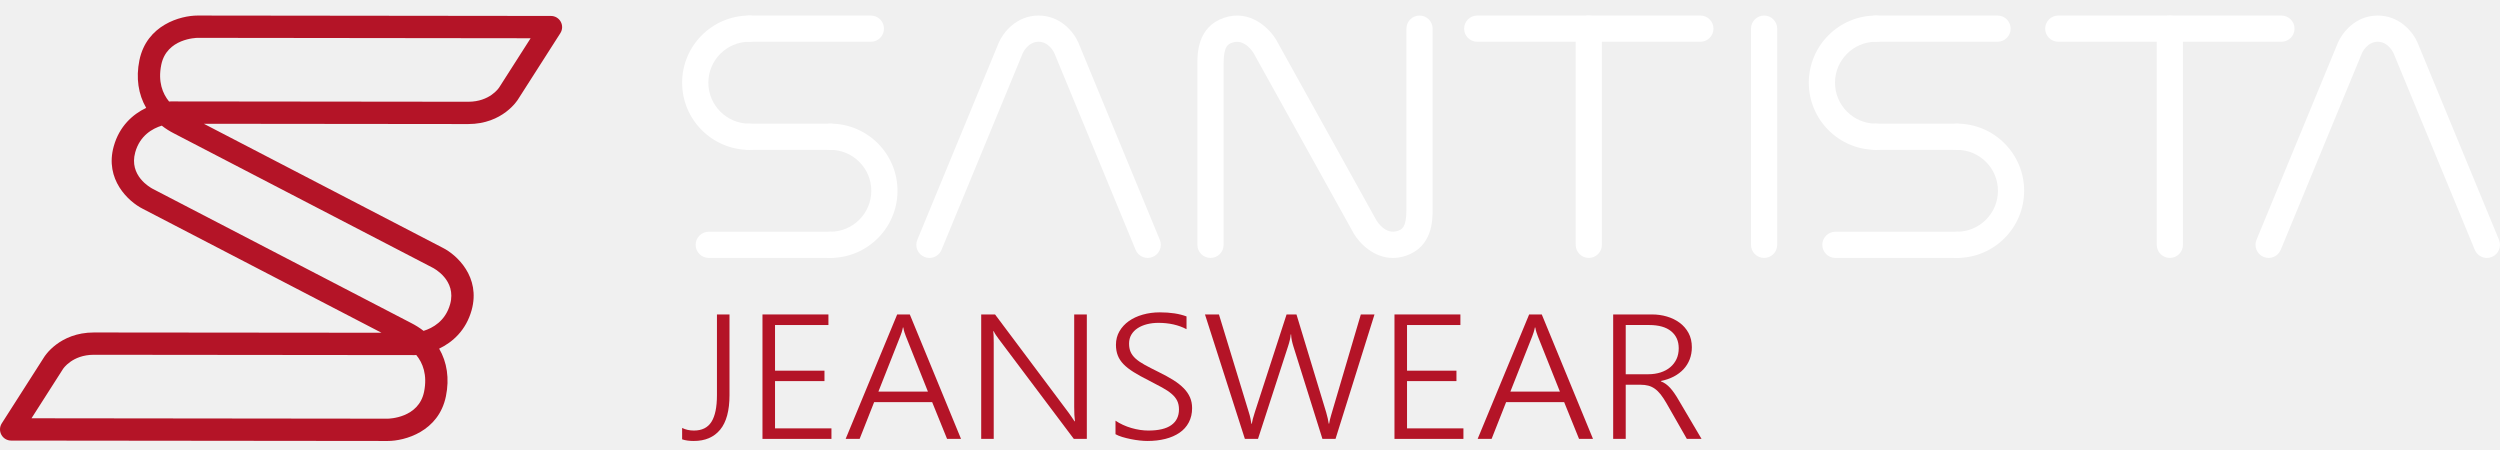
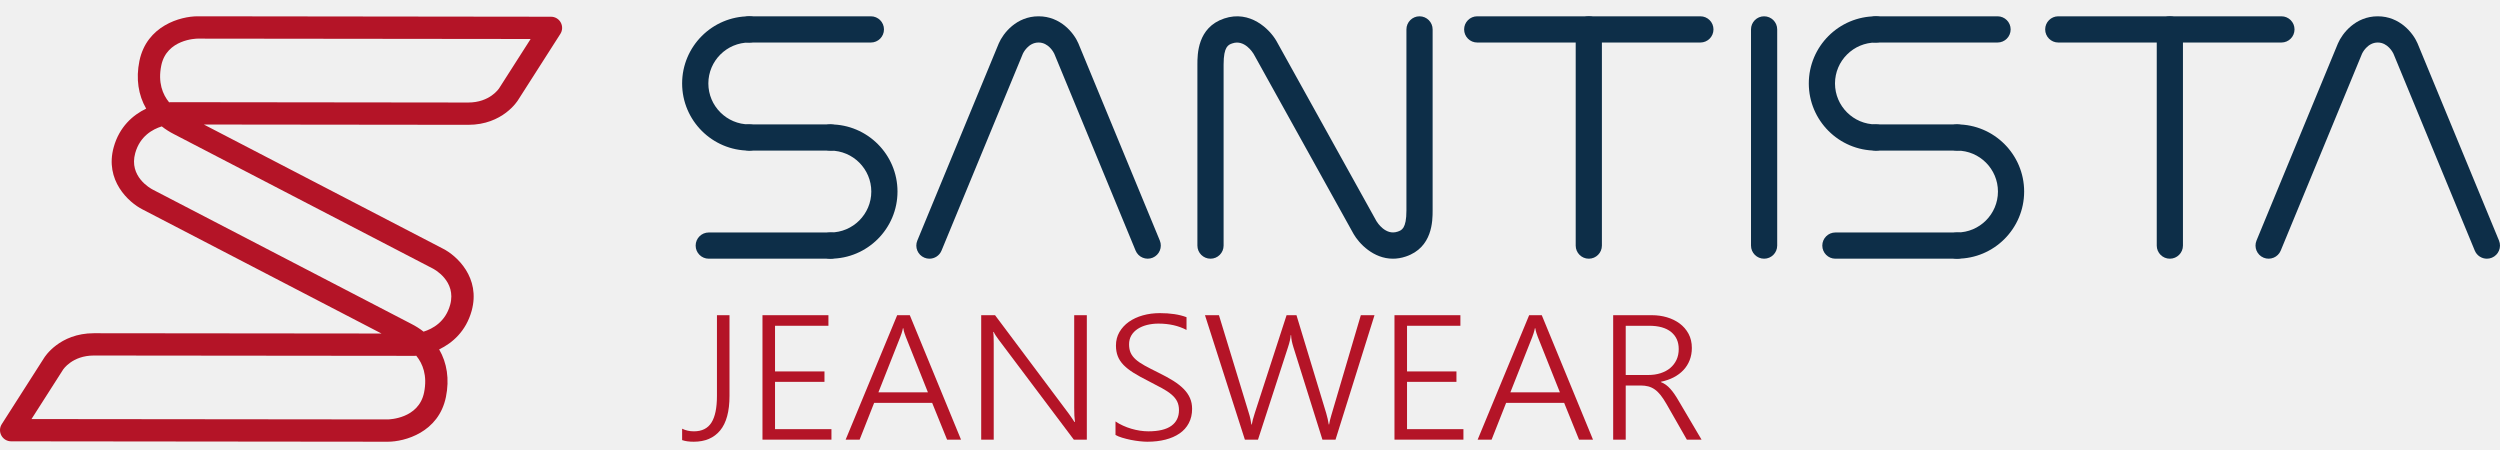
<svg xmlns="http://www.w3.org/2000/svg" width="100" height="18" viewBox="0 0 100 18" fill="none">
-   <g clip-path="url(#clip0_4230_950)">
-     <path d="M70.564 10.317C70.275 10.317 70.04 10.083 70.04 9.793V1.146C70.04 0.857 70.275 0.622 70.564 0.622C70.854 0.622 71.088 0.857 71.088 1.146V9.793C71.088 10.083 70.854 10.317 70.564 10.317Z" fill="white" />
-     <path d="M68.015 1.67H59.089C58.8 1.67 58.565 1.435 58.565 1.146C58.565 0.857 58.8 0.622 59.089 0.622H68.015C68.304 0.622 68.539 0.857 68.539 1.146C68.539 1.435 68.304 1.67 68.015 1.67Z" fill="white" />
-     <path d="M63.552 10.317C63.263 10.317 63.028 10.083 63.028 9.793V1.146C63.028 0.857 63.263 0.622 63.552 0.622C63.841 0.622 64.076 0.857 64.076 1.146V9.793C64.076 10.083 63.841 10.317 63.552 10.317Z" fill="white" />
-     <path d="M91.257 1.67H82.331C82.042 1.67 81.807 1.435 81.807 1.146C81.807 0.857 82.042 0.622 82.331 0.622H91.257C91.546 0.622 91.781 0.857 91.781 1.146C91.781 1.435 91.546 1.67 91.257 1.67Z" fill="white" />
-     <path d="M86.794 10.317C86.505 10.317 86.27 10.083 86.27 9.793V1.146C86.27 0.857 86.505 0.622 86.794 0.622C87.083 0.622 87.318 0.857 87.318 1.146V9.793C87.318 10.083 87.083 10.317 86.794 10.317Z" fill="white" />
-     <path d="M34.835 1.67H29.972C29.682 1.67 29.447 1.435 29.447 1.146C29.447 0.857 29.682 0.622 29.972 0.622H34.835C35.125 0.622 35.359 0.857 35.359 1.146C35.359 1.435 35.125 1.67 34.835 1.67Z" fill="white" />
-     <path d="M33.214 10.317H28.35C28.061 10.317 27.826 10.083 27.826 9.793C27.826 9.504 28.061 9.269 28.35 9.269H33.214C33.504 9.269 33.738 9.504 33.738 9.793C33.738 10.083 33.504 10.317 33.214 10.317Z" fill="white" />
-     <path d="M33.214 5.994H29.972C29.682 5.994 29.447 5.759 29.447 5.47C29.447 5.18 29.682 4.946 29.972 4.946H33.214C33.504 4.946 33.738 5.18 33.738 5.47C33.738 5.759 33.504 5.994 33.214 5.994Z" fill="white" />
-     <path d="M29.972 5.994C28.491 5.994 27.285 4.789 27.285 3.308C27.285 1.827 28.491 0.622 29.972 0.622C30.261 0.622 30.496 0.857 30.496 1.146C30.496 1.435 30.261 1.67 29.972 1.67C29.069 1.67 28.334 2.405 28.334 3.308C28.334 4.211 29.069 4.946 29.972 4.946C30.261 4.946 30.496 5.18 30.496 5.47C30.496 5.759 30.261 5.994 29.972 5.994Z" fill="white" />
-     <path d="M33.214 10.317C32.925 10.317 32.69 10.083 32.69 9.793C32.69 9.504 32.925 9.269 33.214 9.269C34.117 9.269 34.852 8.535 34.852 7.631C34.852 6.729 34.117 5.994 33.214 5.994C32.925 5.994 32.69 5.759 32.69 5.47C32.69 5.18 32.925 4.946 33.214 4.946C34.695 4.946 35.9 6.15 35.9 7.631C35.9 9.113 34.695 10.317 33.214 10.317Z" fill="white" />
-     <path d="M79.902 1.67H75.038C74.749 1.67 74.514 1.435 74.514 1.146C74.514 0.857 74.749 0.622 75.038 0.622H79.902C80.191 0.622 80.426 0.857 80.426 1.146C80.426 1.435 80.191 1.67 79.902 1.67Z" fill="white" />
-     <path d="M78.281 10.317H73.416C73.127 10.317 72.892 10.083 72.892 9.793C72.892 9.504 73.127 9.269 73.416 9.269H78.281C78.57 9.269 78.805 9.504 78.805 9.793C78.805 10.083 78.57 10.317 78.281 10.317Z" fill="white" />
-     <path d="M78.281 5.994H75.038C74.749 5.994 74.514 5.759 74.514 5.47C74.514 5.18 74.749 4.946 75.038 4.946H78.281C78.57 4.946 78.805 5.18 78.805 5.47C78.805 5.759 78.57 5.994 78.281 5.994Z" fill="white" />
-     <path d="M75.038 5.994C73.557 5.994 72.352 4.789 72.352 3.308C72.352 1.827 73.557 0.622 75.038 0.622C75.327 0.622 75.562 0.857 75.562 1.146C75.562 1.435 75.327 1.67 75.038 1.67C74.135 1.67 73.4 2.405 73.4 3.308C73.4 4.211 74.135 4.946 75.038 4.946C75.327 4.946 75.562 5.18 75.562 5.47C75.562 5.759 75.327 5.994 75.038 5.994Z" fill="white" />
-     <path d="M78.281 10.317C77.991 10.317 77.757 10.083 77.757 9.793C77.757 9.504 77.991 9.269 78.281 9.269C79.184 9.269 79.918 8.535 79.918 7.631C79.918 6.729 79.184 5.994 78.281 5.994C77.991 5.994 77.757 5.759 77.757 5.47C77.757 5.18 77.991 4.946 78.281 4.946C79.762 4.946 80.966 6.15 80.966 7.631C80.966 9.113 79.762 10.317 78.281 10.317Z" fill="white" />
-     <path d="M37.177 10.318C37.11 10.318 37.042 10.305 36.977 10.277C36.709 10.167 36.582 9.861 36.693 9.593L39.951 1.706C40.127 1.299 40.656 0.622 41.543 0.622C42.43 0.622 42.959 1.299 43.132 1.699L46.393 9.593C46.503 9.861 46.376 10.167 46.108 10.277C45.841 10.388 45.534 10.261 45.424 9.993L42.17 2.116C42.148 2.07 41.945 1.67 41.543 1.67C41.119 1.67 40.918 2.11 40.916 2.114L37.661 9.993C37.578 10.195 37.383 10.318 37.177 10.318Z" fill="white" />
-     <path d="M99.476 10.318C99.27 10.318 99.075 10.195 98.991 9.993L95.737 2.116C95.715 2.07 95.512 1.67 95.11 1.67C94.687 1.67 94.485 2.11 94.483 2.114L91.229 9.993C91.118 10.261 90.812 10.388 90.545 10.277C90.277 10.167 90.15 9.861 90.26 9.593L93.518 1.706C93.694 1.299 94.223 0.622 95.11 0.622C95.997 0.622 96.526 1.299 96.699 1.699L99.96 9.593C100.07 9.861 99.943 10.167 99.676 10.277C99.61 10.305 99.543 10.318 99.476 10.318Z" fill="white" />
-     <path d="M55.717 10.318C54.938 10.318 54.367 9.716 54.146 9.333L50.143 2.123C50.112 2.072 49.779 1.542 49.301 1.703C49.134 1.759 48.944 1.823 48.944 2.55V9.793C48.944 10.083 48.71 10.317 48.421 10.317C48.131 10.317 47.896 10.083 47.896 9.793V2.55C47.896 2.145 47.896 1.07 48.966 0.71C50.008 0.359 50.788 1.143 51.056 1.607L55.059 8.817C55.089 8.867 55.423 9.398 55.901 9.237C56.068 9.181 56.257 9.117 56.257 8.389V1.146C56.257 0.857 56.492 0.622 56.781 0.622C57.07 0.622 57.305 0.857 57.305 1.146V8.389C57.305 8.794 57.305 9.869 56.235 10.23C56.054 10.291 55.881 10.318 55.717 10.318Z" fill="white" />
-     <path d="M15.512 17.639C15.511 17.639 15.511 17.639 15.51 17.639L0.446 17.623C0.283 17.623 0.133 17.534 0.055 17.391C-0.023 17.248 -0.018 17.074 0.07 16.936L1.762 14.289C1.78 14.258 2.374 13.299 3.755 13.299C3.757 13.299 3.758 13.299 3.759 13.299L15.26 13.31L5.705 8.349C5.142 8.065 4.18 7.182 4.549 5.854C4.775 5.042 5.315 4.57 5.847 4.315C5.533 3.775 5.432 3.12 5.576 2.412C5.865 0.996 7.223 0.622 7.902 0.622C7.902 0.622 7.903 0.622 7.904 0.622L22.039 0.638C22.202 0.638 22.352 0.727 22.43 0.87C22.508 1.013 22.503 1.187 22.415 1.325L20.723 3.972C20.705 4.003 20.111 4.962 18.729 4.962C18.728 4.962 18.727 4.962 18.726 4.962L8.154 4.951L17.712 9.913C18.269 10.192 19.234 11.077 18.865 12.407C18.639 13.218 18.099 13.691 17.566 13.946C17.881 14.486 17.982 15.141 17.837 15.849C17.549 17.265 16.191 17.639 15.512 17.639ZM1.26 16.731L15.511 16.747C15.559 16.746 16.749 16.723 16.963 15.671C17.101 14.991 16.91 14.517 16.651 14.2C16.627 14.202 16.604 14.203 16.582 14.204C16.576 14.204 16.576 14.203 16.565 14.204L3.758 14.191C3.757 14.191 3.756 14.191 3.755 14.191C2.887 14.191 2.523 14.754 2.52 14.759L1.26 16.731ZM6.471 5.026C6.108 5.138 5.597 5.415 5.409 6.093C5.149 7.027 6.011 7.503 6.11 7.554L6.113 7.556L16.445 12.92C16.627 13.012 16.793 13.118 16.943 13.235C17.306 13.123 17.816 12.846 18.005 12.168C18.273 11.205 17.346 10.728 17.306 10.708L6.968 5.341C6.786 5.249 6.62 5.143 6.471 5.026ZM6.848 4.057C6.848 4.057 6.848 4.057 6.848 4.057L18.727 4.07C18.727 4.07 18.729 4.07 18.729 4.07C19.592 4.07 19.953 3.52 19.968 3.497L21.225 1.53L7.903 1.514C7.855 1.515 6.665 1.538 6.451 2.59C6.312 3.27 6.504 3.744 6.763 4.061C6.787 4.059 6.81 4.058 6.832 4.057C6.837 4.057 6.843 4.057 6.848 4.057Z" fill="#B41427" />
-     <path d="M29.18 15.806C29.18 16.426 29.055 16.887 28.806 17.188C28.557 17.489 28.205 17.639 27.75 17.639C27.662 17.639 27.579 17.634 27.501 17.623C27.423 17.613 27.351 17.596 27.285 17.573V17.118C27.426 17.188 27.584 17.222 27.757 17.222C28.077 17.222 28.31 17.107 28.457 16.875C28.604 16.644 28.678 16.287 28.678 15.806V12.578H29.18V15.806Z" fill="#B41427" />
-     <path d="M30.499 17.556V12.578H33.137V13.001H31.001V14.827H32.979V15.244H31.001V17.135H33.258V17.556H30.499Z" fill="#B41427" />
-     <path d="M37.883 17.556L37.286 16.084H34.966L34.385 17.556H33.826L35.887 12.578H36.392L38.441 17.556H37.883ZM36.234 13.449C36.216 13.405 36.198 13.354 36.179 13.296C36.16 13.238 36.144 13.173 36.132 13.098H36.117C36.102 13.173 36.085 13.238 36.066 13.296C36.047 13.354 36.029 13.405 36.011 13.449L35.136 15.664H37.117L36.234 13.449Z" fill="#B41427" />
-     <path d="M42.953 17.556L39.949 13.56C39.912 13.509 39.874 13.457 39.838 13.404C39.801 13.351 39.772 13.299 39.749 13.248H39.731C39.736 13.289 39.74 13.347 39.744 13.421C39.747 13.495 39.749 13.588 39.749 13.699V17.556H39.248V12.578H39.802L42.757 16.525C42.802 16.587 42.843 16.646 42.879 16.7C42.915 16.754 42.949 16.805 42.979 16.851H42.998C42.988 16.775 42.98 16.689 42.975 16.594C42.971 16.499 42.968 16.394 42.968 16.278V12.578H43.473V17.556H42.953Z" fill="#B41427" />
-     <path d="M44.62 16.827C44.71 16.889 44.81 16.945 44.92 16.995C45.029 17.045 45.141 17.087 45.255 17.12C45.37 17.153 45.485 17.179 45.6 17.196C45.716 17.214 45.827 17.222 45.933 17.222C46.343 17.222 46.649 17.15 46.853 17.004C47.057 16.858 47.159 16.649 47.159 16.375C47.159 16.243 47.135 16.128 47.087 16.03C47.039 15.932 46.965 15.84 46.864 15.754C46.764 15.668 46.637 15.583 46.483 15.499C46.33 15.414 46.149 15.319 45.94 15.212C45.709 15.097 45.511 14.988 45.346 14.884C45.181 14.781 45.046 14.676 44.942 14.569C44.838 14.461 44.761 14.345 44.712 14.22C44.663 14.095 44.638 13.953 44.638 13.793C44.638 13.592 44.685 13.411 44.778 13.251C44.871 13.091 44.997 12.956 45.155 12.843C45.314 12.731 45.499 12.645 45.712 12.585C45.924 12.525 46.152 12.494 46.393 12.494C46.818 12.494 47.174 12.549 47.461 12.657V13.168C47.141 12.999 46.767 12.914 46.336 12.914C46.175 12.914 46.024 12.932 45.881 12.968C45.739 13.004 45.615 13.057 45.508 13.126C45.401 13.195 45.317 13.282 45.255 13.385C45.194 13.488 45.163 13.608 45.163 13.744C45.163 13.874 45.184 13.985 45.225 14.079C45.267 14.173 45.333 14.261 45.425 14.345C45.517 14.428 45.638 14.511 45.787 14.593C45.937 14.675 46.12 14.77 46.336 14.876C46.563 14.987 46.76 15.095 46.929 15.2C47.097 15.306 47.237 15.416 47.349 15.53C47.461 15.645 47.545 15.766 47.6 15.895C47.656 16.023 47.684 16.166 47.684 16.323C47.684 16.541 47.639 16.733 47.551 16.898C47.463 17.064 47.34 17.201 47.181 17.309C47.023 17.418 46.834 17.5 46.615 17.556C46.397 17.611 46.157 17.639 45.895 17.639C45.809 17.639 45.708 17.633 45.589 17.62C45.471 17.607 45.351 17.589 45.231 17.564C45.11 17.54 44.995 17.511 44.886 17.478C44.776 17.444 44.687 17.407 44.62 17.368V16.827Z" fill="#B41427" />
-     <path d="M53.421 17.556H52.897L51.739 13.866C51.711 13.778 51.689 13.693 51.672 13.612C51.656 13.531 51.647 13.453 51.644 13.376H51.629C51.619 13.511 51.583 13.671 51.52 13.859L50.32 17.556H49.795L48.199 12.578H48.758L49.95 16.483C49.978 16.569 50 16.65 50.016 16.728C50.032 16.805 50.045 16.88 50.056 16.952H50.071C50.086 16.848 50.127 16.691 50.195 16.483L51.463 12.578H51.859L53.048 16.497C53.07 16.576 53.091 16.652 53.108 16.728C53.126 16.803 53.14 16.876 53.15 16.948H53.165C53.17 16.902 53.18 16.85 53.195 16.792C53.21 16.734 53.228 16.669 53.248 16.598L54.433 12.578H54.98L53.421 17.556Z" fill="#B41427" />
-     <path d="M55.779 17.556V12.578H58.416V13.001H56.281V14.827H58.258V15.244H56.281V17.135H58.537V17.556H55.779Z" fill="#B41427" />
-     <path d="M63.162 17.556L62.566 16.084H60.245L59.664 17.556H59.106L61.166 12.578H61.671L63.72 17.556H63.162ZM61.513 13.449C61.495 13.405 61.477 13.354 61.459 13.296C61.439 13.238 61.424 13.173 61.411 13.098H61.396C61.381 13.173 61.364 13.238 61.345 13.296C61.326 13.354 61.308 13.405 61.291 13.449L60.415 15.664H62.396L61.513 13.449Z" fill="#B41427" />
-     <path d="M67.474 17.556L66.659 16.129C66.578 15.988 66.5 15.87 66.425 15.775C66.349 15.68 66.271 15.604 66.191 15.548C66.11 15.491 66.024 15.45 65.932 15.426C65.84 15.402 65.738 15.39 65.625 15.39H65.029V17.556H64.527V12.578H66.085C66.289 12.578 66.486 12.605 66.675 12.661C66.865 12.716 67.035 12.799 67.183 12.908C67.331 13.016 67.45 13.153 67.54 13.317C67.629 13.481 67.674 13.672 67.674 13.89C67.674 14.066 67.644 14.228 67.587 14.376C67.529 14.524 67.447 14.655 67.34 14.77C67.233 14.884 67.103 14.982 66.951 15.062C66.799 15.141 66.627 15.201 66.436 15.24V15.254C66.509 15.282 66.576 15.318 66.636 15.362C66.697 15.406 66.755 15.459 66.811 15.521C66.868 15.584 66.924 15.656 66.979 15.737C67.035 15.818 67.093 15.91 67.153 16.015L68.062 17.556H67.474ZM65.029 13.001V14.97H65.927C66.108 14.97 66.274 14.945 66.425 14.897C66.576 14.848 66.705 14.778 66.811 14.688C66.918 14.598 67.001 14.489 67.061 14.362C67.119 14.235 67.149 14.091 67.149 13.931C67.149 13.642 67.048 13.415 66.845 13.249C66.643 13.084 66.351 13.001 65.968 13.001H65.029Z" fill="#B41427" />
+   <g clip-path="url(#clip0_4233_996)">
+     <path d="M70.564 10.348C70.275 10.348 70.04 10.113 70.04 9.824V1.176C70.04 0.887 70.275 0.652 70.564 0.652C70.854 0.652 71.088 0.887 71.088 1.176V9.824C71.088 10.113 70.854 10.348 70.564 10.348Z" fill="#0D2E48" />
+     <path d="M68.015 1.701H59.089C58.8 1.701 58.565 1.466 58.565 1.176C58.565 0.887 58.8 0.652 59.089 0.652H68.015C68.304 0.652 68.539 0.887 68.539 1.176C68.539 1.466 68.304 1.701 68.015 1.701Z" fill="#0D2E48" />
+     <path d="M63.552 10.348C63.263 10.348 63.028 10.113 63.028 9.824V1.176C63.028 0.887 63.263 0.652 63.552 0.652C63.841 0.652 64.076 0.887 64.076 1.176V9.824C64.076 10.113 63.841 10.348 63.552 10.348Z" fill="#0D2E48" />
+     <path d="M91.257 1.701H82.331C82.042 1.701 81.807 1.466 81.807 1.176C81.807 0.887 82.042 0.652 82.331 0.652H91.257C91.546 0.652 91.781 0.887 91.781 1.176C91.781 1.466 91.546 1.701 91.257 1.701Z" fill="#0D2E48" />
+     <path d="M86.794 10.348C86.505 10.348 86.27 10.113 86.27 9.824V1.176C86.27 0.887 86.505 0.652 86.794 0.652C87.083 0.652 87.318 0.887 87.318 1.176V9.824C87.318 10.113 87.083 10.348 86.794 10.348Z" fill="#0D2E48" />
+     <path d="M34.835 1.701H29.972C29.682 1.701 29.447 1.466 29.447 1.176C29.447 0.887 29.682 0.652 29.972 0.652H34.835C35.125 0.652 35.359 0.887 35.359 1.176C35.359 1.466 35.125 1.701 34.835 1.701Z" fill="#0D2E48" />
+     <path d="M33.214 10.348H28.35C28.061 10.348 27.826 10.113 27.826 9.824C27.826 9.534 28.061 9.299 28.35 9.299H33.214C33.504 9.299 33.738 9.534 33.738 9.824C33.738 10.113 33.504 10.348 33.214 10.348Z" fill="#0D2E48" />
+     <path d="M33.214 6.024H29.972C29.682 6.024 29.447 5.79 29.447 5.5C29.447 5.21 29.682 4.976 29.972 4.976H33.214C33.504 4.976 33.738 5.21 33.738 5.5C33.738 5.79 33.504 6.024 33.214 6.024Z" fill="#0D2E48" />
+     <path d="M29.972 6.024C28.491 6.024 27.285 4.819 27.285 3.338C27.285 1.857 28.491 0.652 29.972 0.652C30.261 0.652 30.496 0.887 30.496 1.176C30.496 1.466 30.261 1.701 29.972 1.701C29.069 1.701 28.334 2.435 28.334 3.338C28.334 4.241 29.069 4.976 29.972 4.976C30.261 4.976 30.496 5.21 30.496 5.5C30.496 5.79 30.261 6.024 29.972 6.024Z" fill="#0D2E48" />
+     <path d="M33.214 10.348C32.925 10.348 32.69 10.113 32.69 9.824C32.69 9.534 32.925 9.299 33.214 9.299C34.117 9.299 34.852 8.565 34.852 7.662C34.852 6.759 34.117 6.024 33.214 6.024C32.925 6.024 32.69 5.79 32.69 5.5C32.69 5.21 32.925 4.976 33.214 4.976C34.695 4.976 35.9 6.181 35.9 7.662C35.9 9.143 34.695 10.348 33.214 10.348Z" fill="#0D2E48" />
+     <path d="M79.902 1.701H75.038C74.749 1.701 74.514 1.466 74.514 1.176C74.514 0.887 74.749 0.652 75.038 0.652H79.902C80.191 0.652 80.426 0.887 80.426 1.176C80.426 1.466 80.191 1.701 79.902 1.701Z" fill="#0D2E48" />
+     <path d="M78.281 10.348H73.416C73.127 10.348 72.892 10.113 72.892 9.824C72.892 9.534 73.127 9.299 73.416 9.299H78.281C78.57 9.299 78.805 9.534 78.805 9.824C78.805 10.113 78.57 10.348 78.281 10.348Z" fill="#0D2E48" />
+     <path d="M78.281 6.024H75.038C74.749 6.024 74.514 5.79 74.514 5.5C74.514 5.21 74.749 4.976 75.038 4.976H78.281C78.57 4.976 78.805 5.21 78.805 5.5C78.805 5.79 78.57 6.024 78.281 6.024Z" fill="#0D2E48" />
+     <path d="M75.038 6.024C73.557 6.024 72.352 4.819 72.352 3.338C72.352 1.857 73.557 0.652 75.038 0.652C75.327 0.652 75.562 0.887 75.562 1.176C75.562 1.466 75.327 1.701 75.038 1.701C74.135 1.701 73.4 2.435 73.4 3.338C73.4 4.241 74.135 4.976 75.038 4.976C75.327 4.976 75.562 5.21 75.562 5.5C75.562 5.79 75.327 6.024 75.038 6.024Z" fill="#0D2E48" />
+     <path d="M78.281 10.348C77.991 10.348 77.757 10.113 77.757 9.824C77.757 9.534 77.991 9.299 78.281 9.299C79.184 9.299 79.918 8.565 79.918 7.662C79.918 6.759 79.184 6.024 78.281 6.024C77.991 6.024 77.757 5.79 77.757 5.5C77.757 5.21 77.991 4.976 78.281 4.976C79.762 4.976 80.966 6.181 80.966 7.662C80.966 9.143 79.762 10.348 78.281 10.348Z" fill="#0D2E48" />
+     <path d="M37.177 10.348C37.11 10.348 37.042 10.335 36.977 10.308C36.709 10.197 36.582 9.891 36.693 9.623L39.951 1.737C40.127 1.329 40.656 0.652 41.543 0.652C42.43 0.652 42.959 1.329 43.132 1.729L46.393 9.623C46.503 9.891 46.376 10.197 46.108 10.308C45.841 10.418 45.534 10.291 45.424 10.024L42.17 2.146C42.148 2.1 41.945 1.701 41.543 1.701C41.119 1.701 40.918 2.14 40.916 2.145L37.661 10.024C37.578 10.226 37.383 10.348 37.177 10.348Z" fill="#0D2E48" />
+     <path d="M99.476 10.348C99.27 10.348 99.075 10.226 98.991 10.024L95.737 2.146C95.715 2.1 95.512 1.701 95.11 1.701C94.687 1.701 94.485 2.14 94.483 2.144L91.229 10.024C91.118 10.291 90.812 10.418 90.545 10.308C90.277 10.197 90.15 9.891 90.26 9.623L93.518 1.737C93.694 1.329 94.223 0.652 95.11 0.652C95.997 0.652 96.526 1.329 96.699 1.729L99.96 9.623C100.07 9.891 99.943 10.197 99.676 10.308C99.61 10.335 99.543 10.348 99.476 10.348Z" fill="#0D2E48" />
+     <path d="M55.717 10.348C54.938 10.348 54.367 9.746 54.146 9.363L50.143 2.153C50.112 2.103 49.779 1.572 49.301 1.733C49.134 1.789 48.944 1.853 48.944 2.581V9.824C48.944 10.113 48.71 10.348 48.421 10.348C48.131 10.348 47.896 10.113 47.896 9.824V2.581C47.896 2.176 47.896 1.1 48.966 0.74C50.008 0.389 50.788 1.173 51.056 1.637L55.059 8.847C55.089 8.897 55.423 9.428 55.901 9.267C56.068 9.211 56.257 9.147 56.257 8.419V1.176C56.257 0.887 56.492 0.652 56.781 0.652C57.07 0.652 57.305 0.887 57.305 1.176V8.419C57.305 8.824 57.305 9.9 56.235 10.26C56.054 10.321 55.881 10.348 55.717 10.348Z" fill="#0D2E48" />
+     <path d="M15.512 17.669C15.511 17.669 15.511 17.669 15.51 17.669L0.446 17.653C0.283 17.653 0.133 17.564 0.055 17.421C-0.023 17.278 -0.018 17.104 0.07 16.967L1.762 14.319C1.78 14.288 2.374 13.329 3.755 13.329C3.757 13.329 3.758 13.329 3.759 13.329L15.26 13.341L5.705 8.379C5.142 8.096 4.18 7.212 4.549 5.884C4.775 5.073 5.315 4.6 5.847 4.345C5.533 3.806 5.432 3.15 5.576 2.442C5.865 1.026 7.223 0.652 7.902 0.652C7.902 0.652 7.903 0.652 7.904 0.652L22.039 0.669C22.202 0.669 22.352 0.757 22.43 0.9C22.508 1.043 22.503 1.217 22.415 1.355L20.723 4.002C20.705 4.033 20.111 4.993 18.729 4.993C18.728 4.993 18.727 4.993 18.726 4.993L8.154 4.981L17.712 9.943C18.269 10.222 19.234 11.107 18.865 12.437C18.639 13.248 18.099 13.721 17.566 13.976C17.881 14.516 17.982 15.171 17.837 15.879C17.549 17.295 16.191 17.669 15.512 17.669ZM1.26 16.762L15.511 16.777C15.559 16.776 16.749 16.753 16.963 15.701C17.101 15.021 16.91 14.548 16.651 14.23C16.627 14.232 16.604 14.233 16.582 14.234C16.576 14.234 16.576 14.233 16.565 14.234L3.758 14.221C3.757 14.221 3.756 14.221 3.755 14.221C2.887 14.221 2.523 14.784 2.52 14.79L1.26 16.762ZM6.471 5.056C6.108 5.168 5.597 5.445 5.409 6.124C5.149 7.057 6.011 7.533 6.11 7.584L6.113 7.586L16.445 12.951C16.627 13.043 16.793 13.148 16.943 13.266C17.306 13.153 17.816 12.876 18.005 12.198C18.273 11.235 17.346 10.758 17.306 10.738L6.968 5.371C6.786 5.279 6.62 5.173 6.471 5.056ZM6.848 4.087C6.848 4.087 6.848 4.087 6.848 4.087L18.727 4.101C18.727 4.101 18.729 4.101 18.729 4.101C19.592 4.101 19.953 3.55 19.968 3.527L21.225 1.56L7.903 1.545C7.855 1.545 6.665 1.568 6.451 2.62C6.312 3.3 6.504 3.774 6.763 4.091C6.787 4.09 6.81 4.088 6.832 4.088C6.837 4.087 6.843 4.087 6.848 4.087Z" fill="#B41427" />
+     <path d="M29.18 15.837C29.18 16.456 29.055 16.917 28.806 17.218C28.557 17.519 28.205 17.669 27.75 17.669C27.662 17.669 27.579 17.664 27.501 17.654C27.423 17.643 27.351 17.627 27.285 17.604V17.148C27.426 17.218 27.584 17.253 27.757 17.253C28.077 17.253 28.31 17.137 28.457 16.905C28.604 16.674 28.678 16.318 28.678 15.837V12.608H29.18V15.837Z" fill="#B41427" />
+     <path d="M30.499 17.586V12.608H33.137V13.031H31.001V14.857H32.979V15.274H31.001V17.166H33.258V17.586H30.499Z" fill="#B41427" />
+     <path d="M37.883 17.586L37.286 16.114H34.966L34.385 17.586H33.826L35.887 12.608H36.392L38.441 17.586H37.883ZM36.234 13.479C36.216 13.435 36.198 13.384 36.179 13.326C36.16 13.269 36.144 13.203 36.132 13.129H36.117C36.102 13.203 36.085 13.269 36.066 13.326C36.047 13.384 36.029 13.435 36.011 13.479L35.136 15.694H37.117L36.234 13.479Z" fill="#B41427" />
+     <path d="M42.953 17.586L39.949 13.591C39.912 13.54 39.874 13.488 39.838 13.434C39.801 13.381 39.772 13.329 39.749 13.278H39.731C39.736 13.319 39.74 13.377 39.744 13.452C39.747 13.525 39.749 13.618 39.749 13.729V17.586H39.248V12.608H39.802L42.757 16.555C42.802 16.618 42.843 16.676 42.879 16.73C42.915 16.785 42.949 16.835 42.979 16.881H42.998C42.988 16.805 42.98 16.72 42.975 16.624C42.971 16.53 42.968 16.424 42.968 16.308V12.608H43.473V17.586H42.953Z" fill="#B41427" />
+     <path d="M44.62 16.857C44.71 16.92 44.81 16.976 44.92 17.025C45.029 17.075 45.141 17.117 45.255 17.15C45.37 17.184 45.485 17.209 45.6 17.227C45.716 17.244 45.827 17.253 45.933 17.253C46.343 17.253 46.649 17.18 46.853 17.034C47.057 16.888 47.159 16.679 47.159 16.406C47.159 16.274 47.135 16.158 47.087 16.06C47.039 15.962 46.965 15.87 46.864 15.784C46.764 15.699 46.637 15.613 46.483 15.529C46.33 15.445 46.149 15.349 45.94 15.243C45.709 15.127 45.511 15.018 45.346 14.915C45.181 14.812 45.046 14.706 44.942 14.599C44.838 14.491 44.761 14.375 44.712 14.25C44.663 14.125 44.638 13.983 44.638 13.823C44.638 13.622 44.685 13.441 44.778 13.281C44.871 13.122 44.997 12.986 45.155 12.873C45.314 12.762 45.499 12.675 45.712 12.615C45.924 12.555 46.152 12.525 46.393 12.525C46.818 12.525 47.174 12.579 47.461 12.688V13.198C47.141 13.029 46.767 12.944 46.336 12.944C46.175 12.944 46.024 12.963 45.881 12.998C45.739 13.034 45.615 13.087 45.508 13.156C45.401 13.226 45.317 13.312 45.255 13.415C45.194 13.518 45.163 13.638 45.163 13.775C45.163 13.904 45.184 14.016 45.225 14.109C45.267 14.203 45.333 14.292 45.425 14.375C45.517 14.458 45.638 14.541 45.787 14.623C45.937 14.705 46.12 14.8 46.336 14.906C46.563 15.017 46.76 15.125 46.929 15.23C47.097 15.336 47.237 15.446 47.349 15.56C47.461 15.675 47.545 15.796 47.6 15.925C47.656 16.053 47.684 16.196 47.684 16.354C47.684 16.571 47.639 16.763 47.551 16.928C47.463 17.094 47.34 17.231 47.181 17.339C47.023 17.448 46.834 17.53 46.615 17.586C46.397 17.641 46.157 17.669 45.895 17.669C45.809 17.669 45.708 17.663 45.589 17.65C45.471 17.637 45.351 17.619 45.231 17.595C45.11 17.57 44.995 17.541 44.886 17.508C44.776 17.474 44.687 17.438 44.62 17.398V16.857Z" fill="#B41427" />
+     <path d="M53.421 17.586H52.897L51.739 13.896C51.711 13.808 51.689 13.723 51.672 13.643C51.656 13.561 51.647 13.483 51.644 13.406H51.629C51.619 13.541 51.583 13.701 51.52 13.889L50.32 17.586H49.795L48.199 12.608H48.758L49.95 16.513C49.978 16.599 50 16.68 50.016 16.758C50.032 16.835 50.045 16.91 50.056 16.982H50.071C50.086 16.878 50.127 16.721 50.195 16.513L51.463 12.608H51.859L53.048 16.527C53.07 16.606 53.091 16.683 53.108 16.758C53.126 16.833 53.14 16.907 53.15 16.979H53.165C53.17 16.932 53.18 16.88 53.195 16.822C53.21 16.765 53.228 16.7 53.248 16.628L54.433 12.608H54.98L53.421 17.586Z" fill="#B41427" />
+     <path d="M55.779 17.586V12.608H58.416V13.031H56.281V14.857H58.258V15.274H56.281V17.166H58.537V17.586H55.779Z" fill="#B41427" />
+     <path d="M63.162 17.586L62.566 16.114H60.245L59.664 17.586H59.106L61.166 12.608H61.671L63.72 17.586H63.162ZM61.513 13.479C61.495 13.435 61.477 13.384 61.459 13.326C61.439 13.269 61.424 13.203 61.411 13.129H61.396C61.381 13.203 61.364 13.269 61.345 13.326C61.326 13.384 61.308 13.435 61.291 13.479L60.415 15.694H62.396L61.513 13.479Z" fill="#B41427" />
+     <path d="M67.474 17.586L66.659 16.159C66.578 16.018 66.5 15.9 66.425 15.805C66.349 15.71 66.271 15.634 66.191 15.578C66.11 15.521 66.024 15.481 65.932 15.456C65.84 15.432 65.738 15.42 65.625 15.42H65.029V17.586H64.527V12.608H66.085C66.289 12.608 66.486 12.636 66.675 12.691C66.865 12.747 67.035 12.829 67.183 12.938C67.331 13.047 67.45 13.183 67.54 13.348C67.629 13.512 67.674 13.703 67.674 13.92C67.674 14.096 67.644 14.258 67.587 14.406C67.529 14.554 67.447 14.685 67.34 14.8C67.233 14.915 67.103 15.012 66.951 15.092C66.799 15.171 66.627 15.231 66.436 15.271V15.284C66.509 15.312 66.576 15.348 66.636 15.392C66.697 15.436 66.755 15.489 66.811 15.552C66.868 15.614 66.924 15.686 66.979 15.767C67.035 15.848 67.093 15.94 67.153 16.045L68.062 17.586H67.474ZM65.029 13.031V15H65.927C66.108 15 66.274 14.976 66.425 14.927C66.576 14.878 66.705 14.809 66.811 14.719C66.918 14.628 67.001 14.52 67.061 14.392C67.119 14.265 67.149 14.122 67.149 13.962C67.149 13.672 67.048 13.445 66.845 13.28C66.643 13.114 66.351 13.031 65.968 13.031H65.029Z" fill="#B41427" />
  </g>
  <defs>
-     <clipPath id="clip0_4230_950">
-       <rect width="100" height="17.03" fill="white" transform="translate(0 0.615356)" />
+     <clipPath id="clip0_4233_996">
+       <rect width="100" height="17.03" fill="white" transform="translate(0 0.645599)" />
    </clipPath>
  </defs>
</svg>
